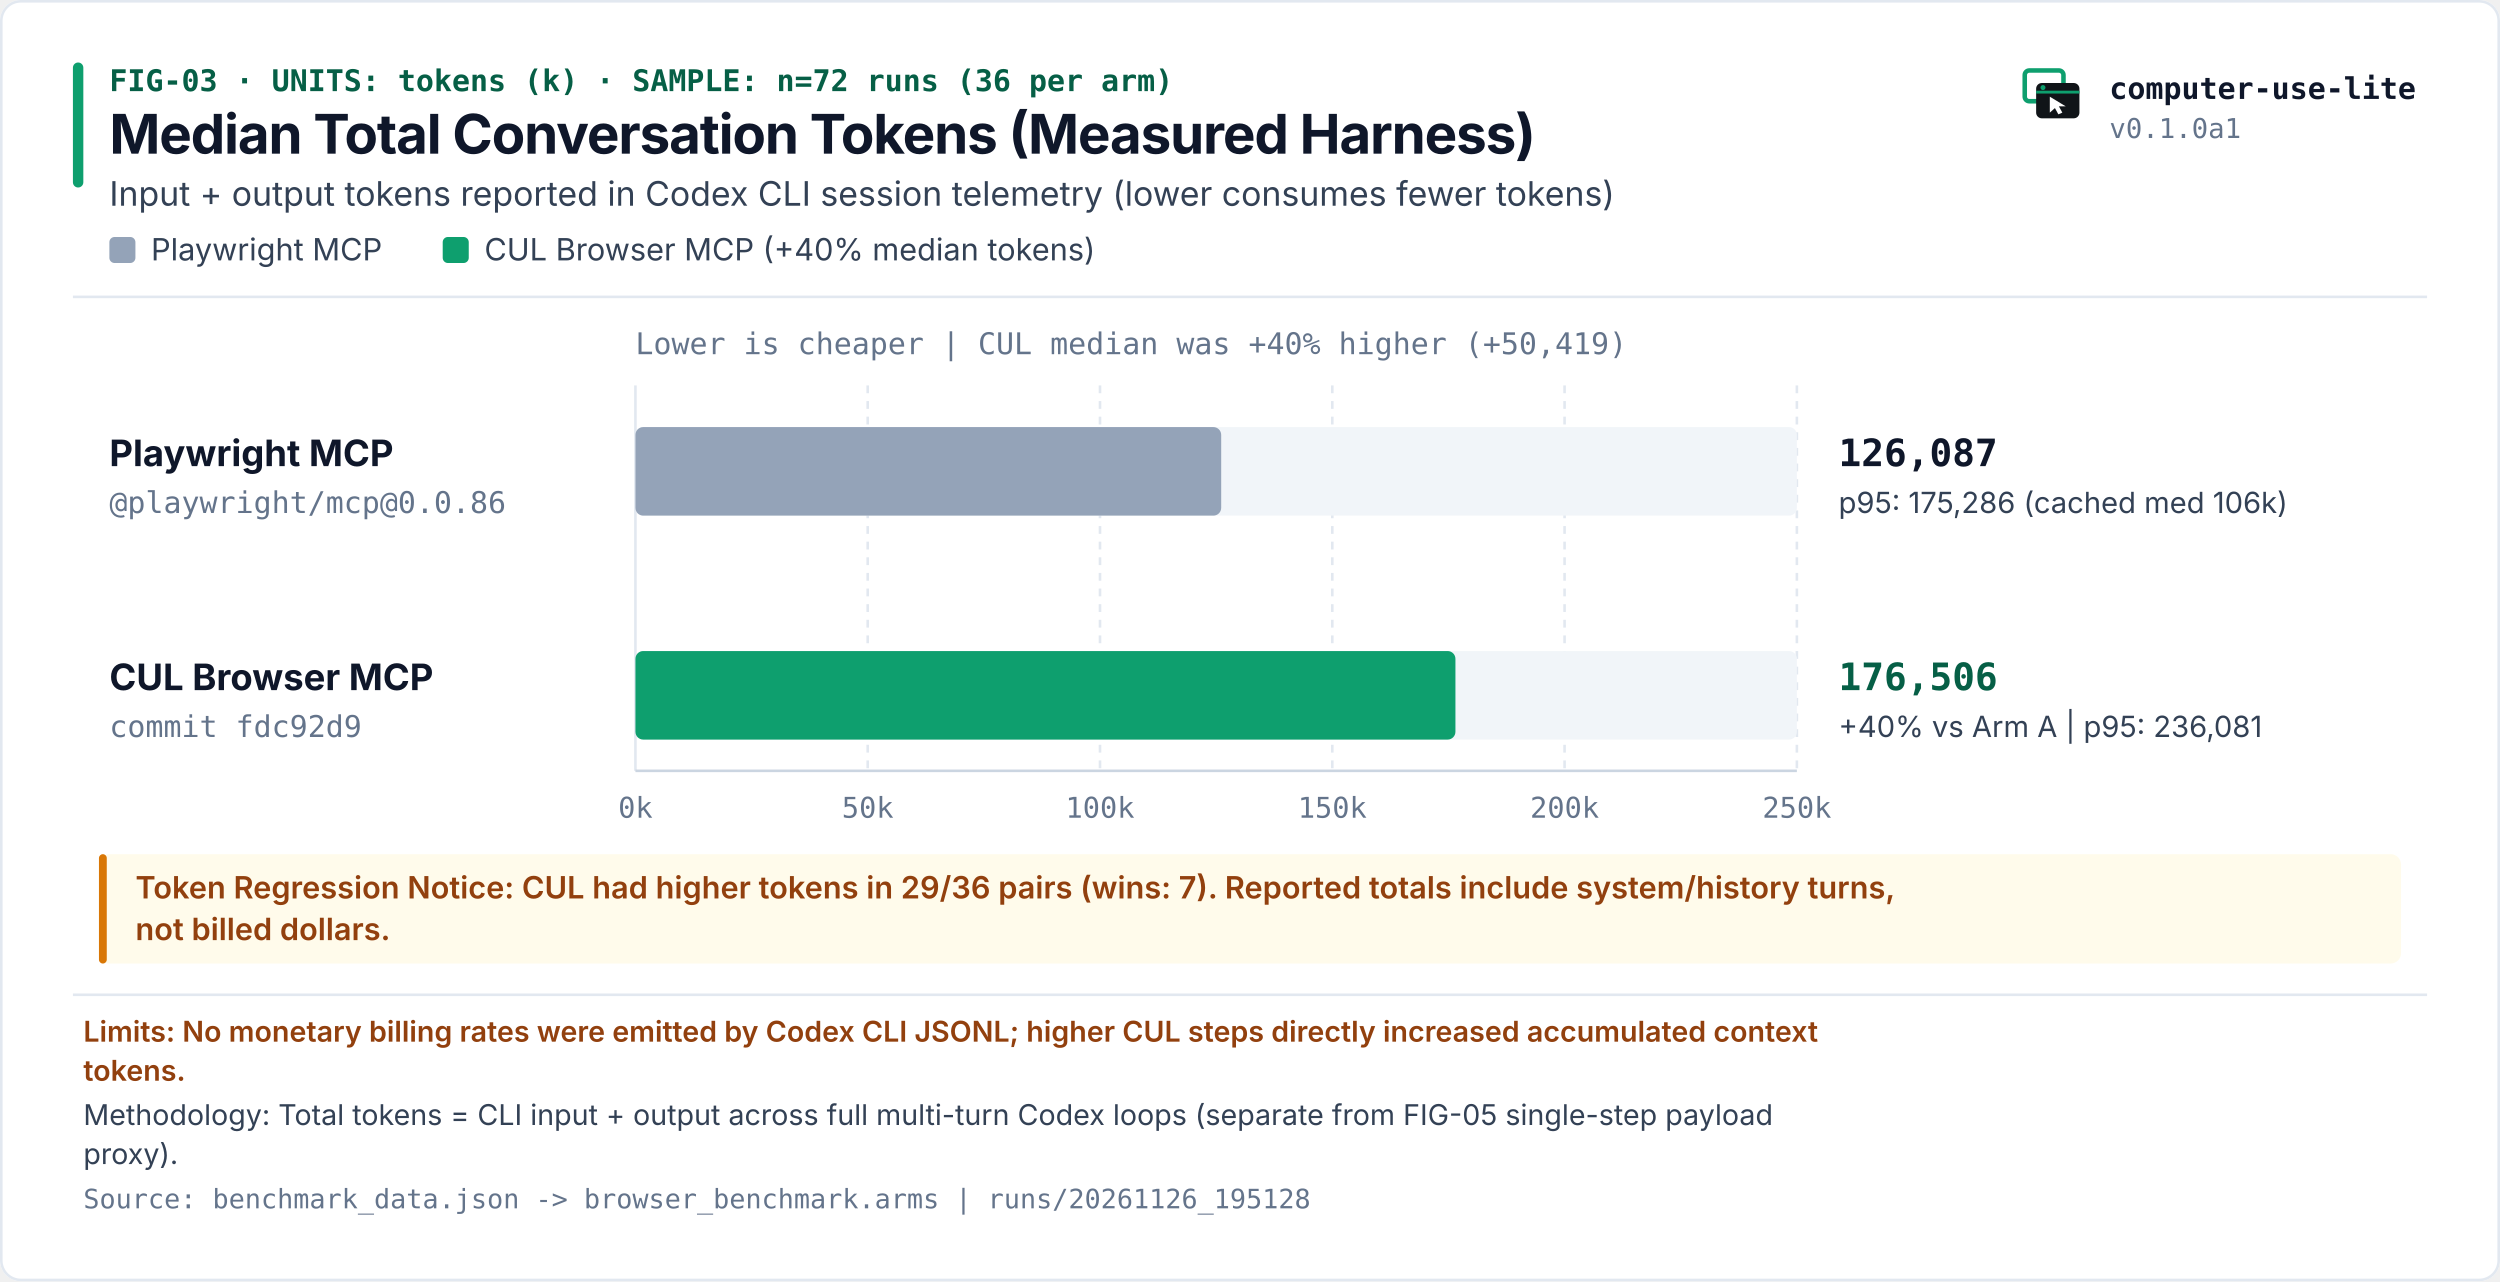
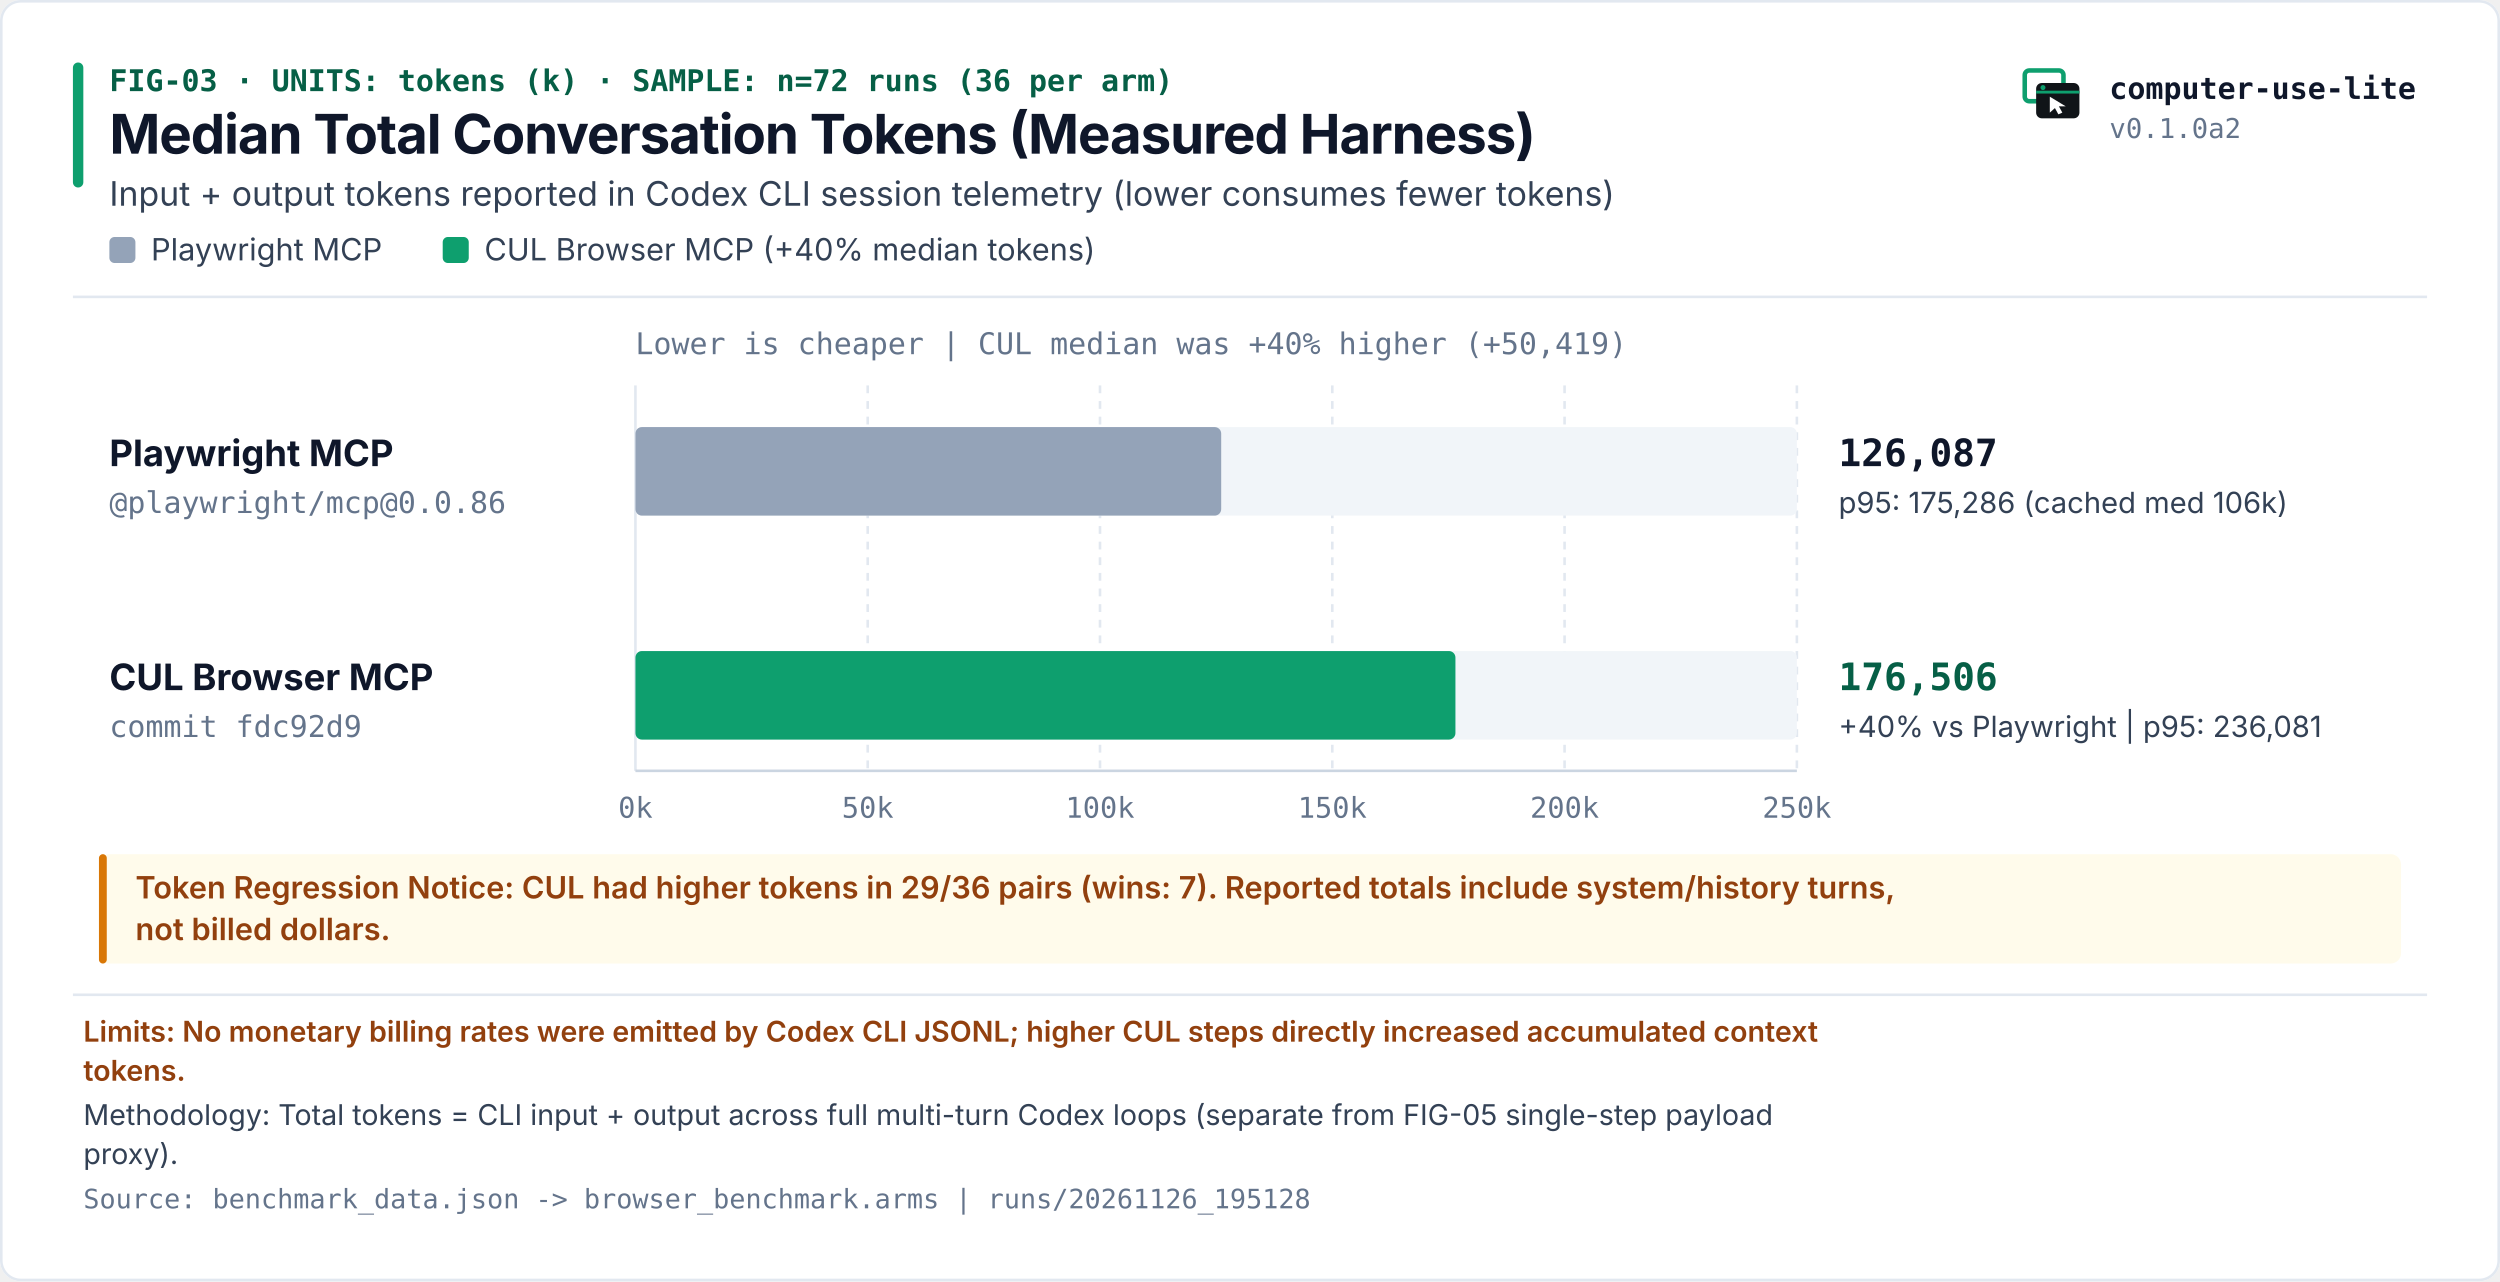
<svg xmlns="http://www.w3.org/2000/svg" viewBox="0 0 960 492" width="960" height="492" role="img" aria-labelledby="fig-03-title fig-03-desc" style="display:block;max-width:100%;height:auto;font-family:Inter, 'Segoe UI', system-ui, -apple-system, sans-serif">
  <rect x="0" y="0" width="960" height="492" rx="8" fill="#FFFFFF" />
  <rect x="0.5" y="0.5" width="959" height="491" rx="7.5" fill="none" stroke="#E2E8F0" stroke-width="1" />
  <rect x="28" y="24" width="4" height="48" rx="2" fill="#0E9F6E" />
  <text x="42" y="35" fill="#065F46" font-family="'JetBrains Mono', 'Cascadia Code', Consolas, monospace" font-size="11.5" font-weight="700">FIG-03   ·   UNITS: tokens (k)   ·   SAMPLE: n=72 runs (36 per arm)</text>
  <text x="42" y="59" fill="#0F172A" font-size="21" font-weight="700" letter-spacing="-0.02em">Median Total Conversation Tokens (Measured Harness)</text>
  <text x="42" y="79" fill="#334155" font-size="13">Input + output tokens reported in Codex CLI session telemetry (lower consumes fewer tokens)</text>
  <g transform="translate(774, 24) scale(0.4375)" aria-hidden="true">
    <rect x="8" y="7" width="34" height="27" rx="4" fill="none" stroke="#0E9F6E" stroke-width="4" />
    <rect x="18" y="18" width="38" height="31" rx="5" fill="#101418" />
    <path d="M18 26 H56" stroke="#0E9F6E" stroke-width="2.5" />
    <circle cx="24" cy="22" r="2.2" fill="#0E9F6E" />
    <path d="M30 30 L30 44 L34.5 40 L37.5 45.5 L41 44 L38 38.5 L44 38.5 Z" fill="#FFFFFF" />
  </g>
  <text x="810" y="38" fill="#0F172A" font-family="'JetBrains Mono', 'Cascadia Code', Consolas, monospace" font-size="11.5" font-weight="700">computer-use-lite</text>
-   <text x="810" y="53" fill="#64748B" font-family="'JetBrains Mono', 'Cascadia Code', Consolas, monospace" font-size="10.5">v0.1.0a1</text>
+   <text x="810" y="53" fill="#64748B" font-family="'JetBrains Mono', 'Cascadia Code', Consolas, monospace" font-size="10.5">v0.1.0a2</text>
  <g transform="translate(42, 100)" font-size="11.8" font-family="Inter, 'Segoe UI', system-ui, -apple-system, sans-serif">
    <g transform="translate(0, 0)">
      <rect x="0" y="-9" width="10" height="10" rx="2" fill="#94A3B8" stroke="none" stroke-width="1" />
      <text x="16" y="0" fill="#334155">Playwright MCP</text>
    </g>
    <g transform="translate(128, 0)">
      <rect x="0" y="-9" width="10" height="10" rx="2" fill="#0E9F6E" stroke="none" stroke-width="1" />
      <text x="16" y="0" fill="#334155">CUL Browser MCP (+40% median tokens)</text>
    </g>
  </g>
  <line x1="28" y1="114" x2="932" y2="114" stroke="#E2E8F0" stroke-width="1" />
  <text x="244" y="136" fill="#64748B" font-size="11.5" font-family="'JetBrains Mono', 'Cascadia Code', Consolas, monospace">Lower is cheaper  |  CUL median was +40% higher (+50,419)</text>
  <g>
    <line x1="244" y1="148" x2="244" y2="296" stroke="#E2E8F0" stroke-width="1" />
    <text x="244" y="314" text-anchor="middle" fill="#64748B" font-family="'JetBrains Mono', 'Cascadia Code', Consolas, monospace" font-size="11">0k</text>
  </g>
  <g>
    <line x1="333.2" y1="148" x2="333.2" y2="296" stroke="#E2E8F0" stroke-dasharray="3 3" stroke-width="1" />
    <text x="333.2" y="314" text-anchor="middle" fill="#64748B" font-family="'JetBrains Mono', 'Cascadia Code', Consolas, monospace" font-size="11">50k</text>
  </g>
  <g>
    <line x1="422.4" y1="148" x2="422.4" y2="296" stroke="#E2E8F0" stroke-dasharray="3 3" stroke-width="1" />
    <text x="422.4" y="314" text-anchor="middle" fill="#64748B" font-family="'JetBrains Mono', 'Cascadia Code', Consolas, monospace" font-size="11">100k</text>
  </g>
  <g>
    <line x1="511.6" y1="148" x2="511.6" y2="296" stroke="#E2E8F0" stroke-dasharray="3 3" stroke-width="1" />
    <text x="511.6" y="314" text-anchor="middle" fill="#64748B" font-family="'JetBrains Mono', 'Cascadia Code', Consolas, monospace" font-size="11">150k</text>
  </g>
  <g>
    <line x1="600.8" y1="148" x2="600.8" y2="296" stroke="#E2E8F0" stroke-dasharray="3 3" stroke-width="1" />
    <text x="600.8" y="314" text-anchor="middle" fill="#64748B" font-family="'JetBrains Mono', 'Cascadia Code', Consolas, monospace" font-size="11">200k</text>
  </g>
  <g>
    <line x1="690" y1="148" x2="690" y2="296" stroke="#E2E8F0" stroke-dasharray="3 3" stroke-width="1" />
    <text x="690" y="314" text-anchor="middle" fill="#64748B" font-family="'JetBrains Mono', 'Cascadia Code', Consolas, monospace" font-size="11">250k</text>
  </g>
  <line x1="244" y1="296" x2="690" y2="296" stroke="#CBD5E1" stroke-width="1" />
  <g>
    <text x="42" y="179" fill="#0F172A" font-size="14" font-weight="700">Playwright MCP</text>
    <text x="42" y="197" fill="#64748B" font-size="11.5" font-family="'JetBrains Mono', 'Cascadia Code', Consolas, monospace">@playwright/mcp@0.0.86</text>
-     <rect x="244" y="164" width="446" height="34" rx="3" fill="#F1F5F9" />
-     <rect x="244" y="164" width="224.939" height="34" rx="3" fill="#94A3B8" />
+     <rect x="244" y="164" width="446" height="34" rx="2.5" fill="#F1F5F9" />
+     <rect x="244" y="164" width="224.939" height="34" rx="2.5" fill="#94A3B8" />
    <text x="706" y="179" fill="#0F172A" font-family="'JetBrains Mono', 'Cascadia Code', Consolas, monospace" font-size="14.5" font-weight="700">126,087</text>
    <text x="706" y="197" fill="#334155" font-size="11.2">p95: 175,286 (cached med 106k)</text>
  </g>
  <g>
    <text x="42" y="265" fill="#0F172A" font-size="14" font-weight="700">CUL Browser MCP</text>
    <text x="42" y="283" fill="#64748B" font-size="11.5" font-family="'JetBrains Mono', 'Cascadia Code', Consolas, monospace">commit fdc92d9</text>
-     <rect x="244" y="250" width="446" height="34" rx="3" fill="#F1F5F9" />
-     <rect x="244" y="250" width="314.887" height="34" rx="3" fill="#0E9F6E" />
+     <rect x="244" y="250" width="446" height="34" rx="2.5" fill="#F1F5F9" />
+     <rect x="244" y="250" width="314.887" height="34" rx="2.5" fill="#0E9F6E" />
    <text x="706" y="265" fill="#065F46" font-family="'JetBrains Mono', 'Cascadia Code', Consolas, monospace" font-size="14.5" font-weight="700">176,506</text>
-     <text x="706" y="283" fill="#334155" font-size="11.2">+40% vs Arm A  |  p95: 236,081</text>
+     <text x="706" y="283" fill="#334155" font-size="11.2">+40% vs Playwright  |  p95: 236,081</text>
  </g>
  <g transform="translate(38, 328)">
    <rect x="0" y="0" width="884" height="42" rx="4" fill="#FFFBEB" />
    <rect x="0" y="0" width="3" height="42" rx="1.5" fill="#D97706" />
    <text x="14" y="17" fill="#92400E" font-size="11.8" font-weight="600">Token Regression Notice: CUL had higher tokens in 29/36 pairs (wins: 7). Reported totals include system/history turns,</text>
    <text x="14" y="33" fill="#92400E" font-size="11.8" font-weight="600">not billed dollars.</text>
  </g>
  <line x1="28" y1="382" x2="932" y2="382" stroke="#E2E8F0" stroke-width="1" />
  <text x="32" y="400" fill="#92400E" font-size="11" font-weight="600">Limits: No monetary billing rates were emitted by Codex CLI JSONL; higher CUL steps directly increased accumulated context</text>
  <text x="32" y="415" fill="#92400E" font-size="11" font-weight="600">tokens.</text>
  <text x="32" y="432" fill="#334155" font-size="11">Methodology: Total tokens = CLI input + output across full multi-turn Codex loops (separate from FIG-05 single-step payload</text>
  <text x="32" y="447" fill="#334155" font-size="11">proxy).</text>
  <text x="32" y="464" fill="#64748B" font-family="'JetBrains Mono', 'Cascadia Code', Consolas, monospace" font-size="10.3">Source: benchmark_data.json -&gt; browser_benchmark.arms | runs/20261126_195128</text>
</svg>
